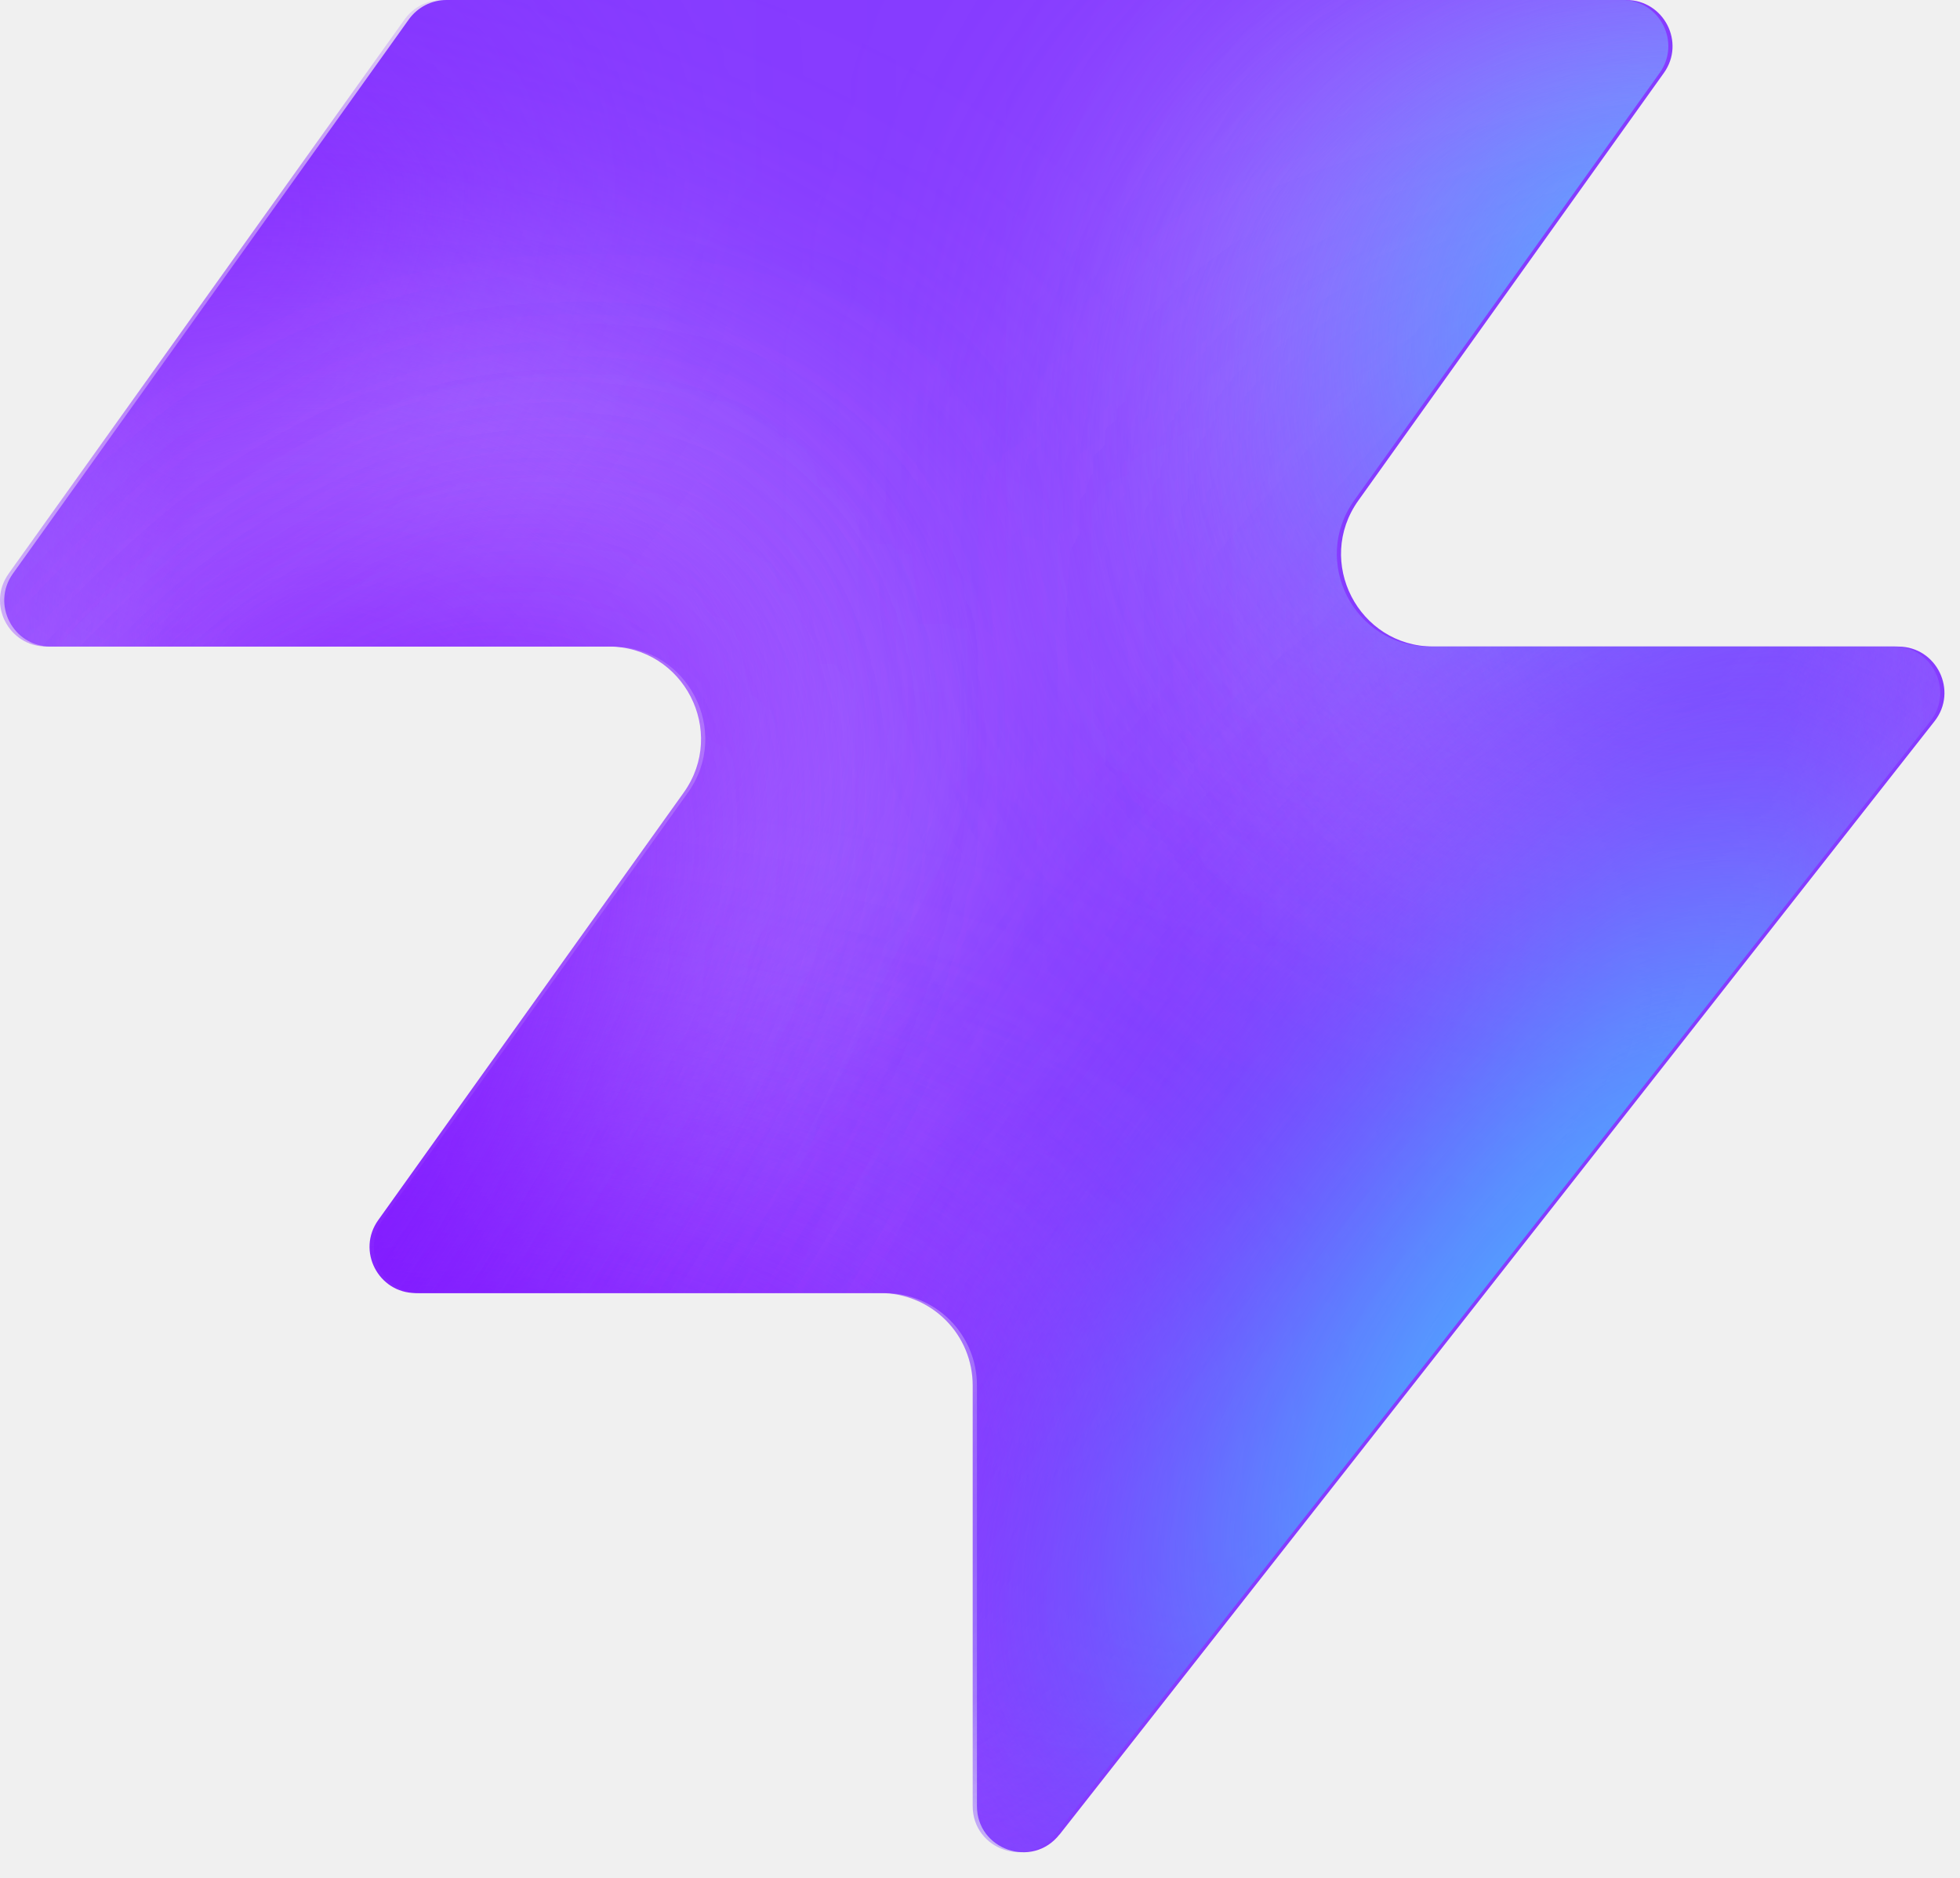
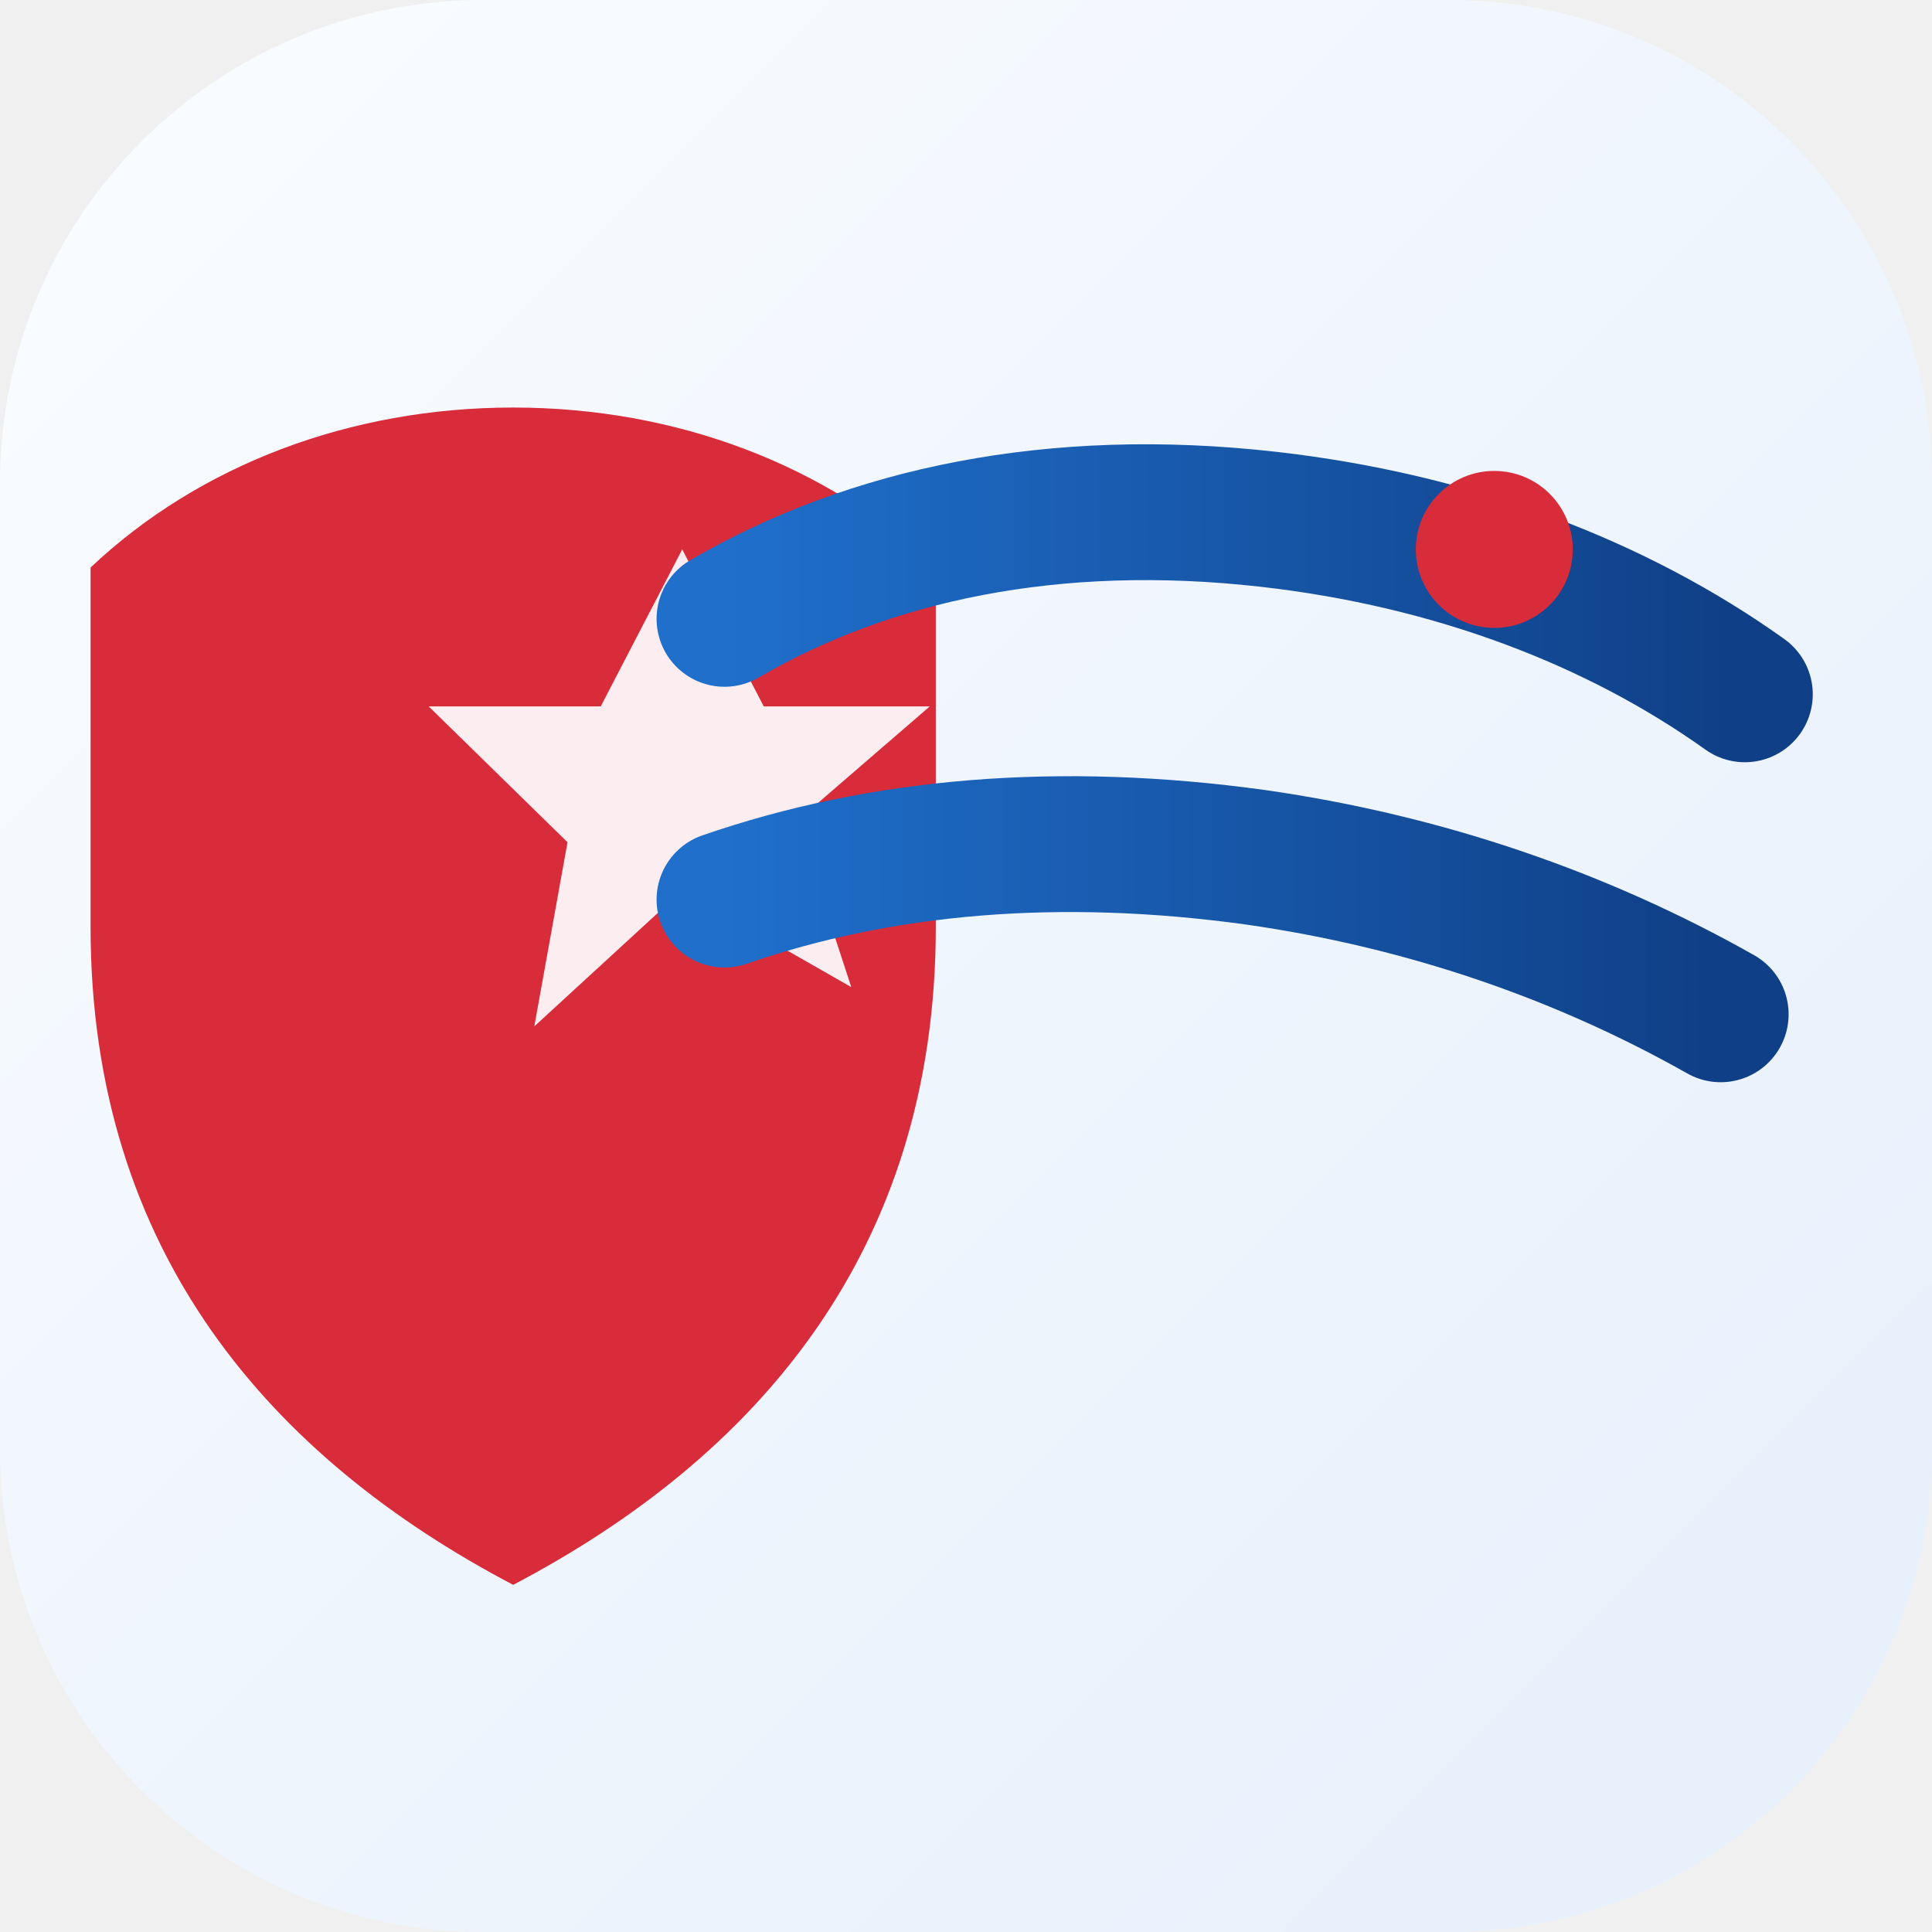
- <svg xmlns="http://www.w3.org/2000/svg" width="48" height="46" fill="none" viewBox="0 0 48 46">
-   <path fill="#863bff" d="M25.946 44.938c-.664.845-2.021.375-2.021-.698V33.937a2.26 2.26 0 0 0-2.262-2.262H10.287c-.92 0-1.456-1.04-.92-1.788l7.48-10.471c1.07-1.497 0-3.578-1.842-3.578H1.237c-.92 0-1.456-1.04-.92-1.788L10.013.474c.214-.297.556-.474.92-.474h28.894c.92 0 1.456 1.04.92 1.788l-7.48 10.471c-1.07 1.498 0 3.579 1.842 3.579h11.377c.943 0 1.473 1.088.89 1.83L25.947 44.94z" style="fill:#863bff;fill:color(display-p3 .525 .23 1);fill-opacity:1" />
-   <mask id="a" width="48" height="46" x="0" y="0" maskUnits="userSpaceOnUse" style="mask-type:alpha">
-     <path fill="#000" d="M25.842 44.938c-.664.844-2.021.375-2.021-.698V33.937a2.26 2.26 0 0 0-2.262-2.262H10.183c-.92 0-1.456-1.04-.92-1.788l7.48-10.471c1.07-1.498 0-3.579-1.842-3.579H1.133c-.92 0-1.456-1.04-.92-1.787L9.91.473c.214-.297.556-.474.92-.474h28.894c.92 0 1.456 1.04.92 1.788l-7.48 10.471c-1.07 1.498 0 3.578 1.842 3.578h11.377c.943 0 1.473 1.088.89 1.832L25.843 44.94z" style="fill:#000;fill-opacity:1" />
-   </mask>
-   <g mask="url(#a)">
-     <g filter="url(#b)">
-       <ellipse cx="5.508" cy="14.704" fill="#ede6ff" rx="5.508" ry="14.704" style="fill:#ede6ff;fill:color(display-p3 .927 .903 1);fill-opacity:1" transform="matrix(.00324 1 1 -.00324 -4.47 31.516)" />
-     </g>
-     <g filter="url(#c)">
-       <ellipse cx="10.399" cy="29.851" fill="#ede6ff" rx="10.399" ry="29.851" style="fill:#ede6ff;fill:color(display-p3 .927 .903 1);fill-opacity:1" transform="matrix(.00324 1 1 -.00324 -39.328 7.883)" />
-     </g>
-     <g filter="url(#d)">
-       <ellipse cx="5.508" cy="30.487" fill="#7e14ff" rx="5.508" ry="30.487" style="fill:#7e14ff;fill:color(display-p3 .492 .077 1);fill-opacity:1" transform="rotate(89.814 -25.913 -14.639)scale(1 -1)" />
-     </g>
-     <g filter="url(#e)">
-       <ellipse cx="5.508" cy="30.599" fill="#7e14ff" rx="5.508" ry="30.599" style="fill:#7e14ff;fill:color(display-p3 .492 .077 1);fill-opacity:1" transform="rotate(89.814 -32.644 -3.334)scale(1 -1)" />
-     </g>
-     <g filter="url(#f)">
-       <ellipse cx="5.508" cy="30.599" fill="#7e14ff" rx="5.508" ry="30.599" style="fill:#7e14ff;fill:color(display-p3 .492 .077 1);fill-opacity:1" transform="matrix(.00324 1 1 -.00324 -34.34 30.47)" />
-     </g>
-     <g filter="url(#g)">
-       <ellipse cx="14.072" cy="22.078" fill="#ede6ff" rx="14.072" ry="22.078" style="fill:#ede6ff;fill:color(display-p3 .927 .903 1);fill-opacity:1" transform="rotate(93.35 24.506 48.493)scale(-1 1)" />
-     </g>
-     <g filter="url(#h)">
-       <ellipse cx="3.47" cy="21.501" fill="#7e14ff" rx="3.47" ry="21.501" style="fill:#7e14ff;fill:color(display-p3 .492 .077 1);fill-opacity:1" transform="rotate(89.009 28.708 47.59)scale(-1 1)" />
-     </g>
-     <g filter="url(#i)">
-       <ellipse cx="3.47" cy="21.501" fill="#7e14ff" rx="3.47" ry="21.501" style="fill:#7e14ff;fill:color(display-p3 .492 .077 1);fill-opacity:1" transform="rotate(89.009 28.708 47.59)scale(-1 1)" />
-     </g>
-     <g filter="url(#j)">
-       <ellipse cx=".387" cy="8.972" fill="#7e14ff" rx="4.407" ry="29.108" style="fill:#7e14ff;fill:color(display-p3 .492 .077 1);fill-opacity:1" transform="rotate(39.51 .387 8.972)" />
-     </g>
-     <g filter="url(#k)">
-       <ellipse cx="47.523" cy="-6.092" fill="#7e14ff" rx="4.407" ry="29.108" style="fill:#7e14ff;fill:color(display-p3 .492 .077 1);fill-opacity:1" transform="rotate(37.892 47.523 -6.092)" />
-     </g>
-     <g filter="url(#l)">
-       <ellipse cx="41.412" cy="6.333" fill="#47bfff" rx="5.971" ry="9.665" style="fill:#47bfff;fill:color(display-p3 .28 .748 1);fill-opacity:1" transform="rotate(37.892 41.412 6.333)" />
-     </g>
-     <g filter="url(#m)">
-       <ellipse cx="-1.879" cy="38.332" fill="#7e14ff" rx="4.407" ry="29.108" style="fill:#7e14ff;fill:color(display-p3 .492 .077 1);fill-opacity:1" transform="rotate(37.892 -1.88 38.332)" />
-     </g>
-     <g filter="url(#n)">
-       <ellipse cx="-1.879" cy="38.332" fill="#7e14ff" rx="4.407" ry="29.108" style="fill:#7e14ff;fill:color(display-p3 .492 .077 1);fill-opacity:1" transform="rotate(37.892 -1.88 38.332)" />
-     </g>
-     <g filter="url(#o)">
-       <ellipse cx="35.651" cy="29.907" fill="#7e14ff" rx="4.407" ry="29.108" style="fill:#7e14ff;fill:color(display-p3 .492 .077 1);fill-opacity:1" transform="rotate(37.892 35.651 29.907)" />
-     </g>
-     <g filter="url(#p)">
-       <ellipse cx="38.418" cy="32.4" fill="#47bfff" rx="5.971" ry="15.297" style="fill:#47bfff;fill:color(display-p3 .28 .748 1);fill-opacity:1" transform="rotate(37.892 38.418 32.4)" />
-     </g>
-   </g>
+ <svg xmlns="http://www.w3.org/2000/svg" viewBox="0 0 64 64" role="img" aria-labelledby="title">
  <defs>
-     <filter id="b" width="60.045" height="41.654" x="-19.77" y="16.149" color-interpolation-filters="sRGB" filterUnits="userSpaceOnUse">
-       <feFlood flood-opacity="0" result="BackgroundImageFix" />
-       <feBlend in="SourceGraphic" in2="BackgroundImageFix" result="shape" />
-       <feGaussianBlur result="effect1_foregroundBlur_2002_17158" stdDeviation="7.659" />
-     </filter>
-     <filter id="c" width="90.34" height="51.437" x="-54.613" y="-7.533" color-interpolation-filters="sRGB" filterUnits="userSpaceOnUse">
-       <feFlood flood-opacity="0" result="BackgroundImageFix" />
-       <feBlend in="SourceGraphic" in2="BackgroundImageFix" result="shape" />
-       <feGaussianBlur result="effect1_foregroundBlur_2002_17158" stdDeviation="7.659" />
-     </filter>
-     <filter id="d" width="79.355" height="29.4" x="-49.64" y="2.03" color-interpolation-filters="sRGB" filterUnits="userSpaceOnUse">
-       <feFlood flood-opacity="0" result="BackgroundImageFix" />
-       <feBlend in="SourceGraphic" in2="BackgroundImageFix" result="shape" />
-       <feGaussianBlur result="effect1_foregroundBlur_2002_17158" stdDeviation="4.596" />
-     </filter>
-     <filter id="e" width="79.579" height="29.4" x="-45.045" y="20.029" color-interpolation-filters="sRGB" filterUnits="userSpaceOnUse">
-       <feFlood flood-opacity="0" result="BackgroundImageFix" />
-       <feBlend in="SourceGraphic" in2="BackgroundImageFix" result="shape" />
-       <feGaussianBlur result="effect1_foregroundBlur_2002_17158" stdDeviation="4.596" />
-     </filter>
-     <filter id="f" width="79.579" height="29.4" x="-43.513" y="21.178" color-interpolation-filters="sRGB" filterUnits="userSpaceOnUse">
-       <feFlood flood-opacity="0" result="BackgroundImageFix" />
-       <feBlend in="SourceGraphic" in2="BackgroundImageFix" result="shape" />
-       <feGaussianBlur result="effect1_foregroundBlur_2002_17158" stdDeviation="4.596" />
-     </filter>
-     <filter id="g" width="74.749" height="58.852" x="15.756" y="-17.901" color-interpolation-filters="sRGB" filterUnits="userSpaceOnUse">
-       <feFlood flood-opacity="0" result="BackgroundImageFix" />
-       <feBlend in="SourceGraphic" in2="BackgroundImageFix" result="shape" />
-       <feGaussianBlur result="effect1_foregroundBlur_2002_17158" stdDeviation="7.659" />
-     </filter>
-     <filter id="h" width="61.377" height="25.362" x="23.548" y="2.284" color-interpolation-filters="sRGB" filterUnits="userSpaceOnUse">
-       <feFlood flood-opacity="0" result="BackgroundImageFix" />
-       <feBlend in="SourceGraphic" in2="BackgroundImageFix" result="shape" />
-       <feGaussianBlur result="effect1_foregroundBlur_2002_17158" stdDeviation="4.596" />
-     </filter>
-     <filter id="i" width="61.377" height="25.362" x="23.548" y="2.284" color-interpolation-filters="sRGB" filterUnits="userSpaceOnUse">
-       <feFlood flood-opacity="0" result="BackgroundImageFix" />
-       <feBlend in="SourceGraphic" in2="BackgroundImageFix" result="shape" />
-       <feGaussianBlur result="effect1_foregroundBlur_2002_17158" stdDeviation="4.596" />
-     </filter>
-     <filter id="j" width="56.045" height="63.649" x="-27.636" y="-22.853" color-interpolation-filters="sRGB" filterUnits="userSpaceOnUse">
-       <feFlood flood-opacity="0" result="BackgroundImageFix" />
-       <feBlend in="SourceGraphic" in2="BackgroundImageFix" result="shape" />
-       <feGaussianBlur result="effect1_foregroundBlur_2002_17158" stdDeviation="4.596" />
-     </filter>
-     <filter id="k" width="54.814" height="64.646" x="20.116" y="-38.415" color-interpolation-filters="sRGB" filterUnits="userSpaceOnUse">
-       <feFlood flood-opacity="0" result="BackgroundImageFix" />
-       <feBlend in="SourceGraphic" in2="BackgroundImageFix" result="shape" />
-       <feGaussianBlur result="effect1_foregroundBlur_2002_17158" stdDeviation="4.596" />
-     </filter>
-     <filter id="l" width="33.541" height="35.313" x="24.641" y="-11.323" color-interpolation-filters="sRGB" filterUnits="userSpaceOnUse">
-       <feFlood flood-opacity="0" result="BackgroundImageFix" />
-       <feBlend in="SourceGraphic" in2="BackgroundImageFix" result="shape" />
-       <feGaussianBlur result="effect1_foregroundBlur_2002_17158" stdDeviation="4.596" />
-     </filter>
-     <filter id="m" width="54.814" height="64.646" x="-29.286" y="6.009" color-interpolation-filters="sRGB" filterUnits="userSpaceOnUse">
-       <feFlood flood-opacity="0" result="BackgroundImageFix" />
-       <feBlend in="SourceGraphic" in2="BackgroundImageFix" result="shape" />
-       <feGaussianBlur result="effect1_foregroundBlur_2002_17158" stdDeviation="4.596" />
-     </filter>
-     <filter id="n" width="54.814" height="64.646" x="-29.286" y="6.009" color-interpolation-filters="sRGB" filterUnits="userSpaceOnUse">
-       <feFlood flood-opacity="0" result="BackgroundImageFix" />
-       <feBlend in="SourceGraphic" in2="BackgroundImageFix" result="shape" />
-       <feGaussianBlur result="effect1_foregroundBlur_2002_17158" stdDeviation="4.596" />
-     </filter>
-     <filter id="o" width="54.814" height="64.646" x="8.244" y="-2.416" color-interpolation-filters="sRGB" filterUnits="userSpaceOnUse">
-       <feFlood flood-opacity="0" result="BackgroundImageFix" />
-       <feBlend in="SourceGraphic" in2="BackgroundImageFix" result="shape" />
-       <feGaussianBlur result="effect1_foregroundBlur_2002_17158" stdDeviation="4.596" />
-     </filter>
-     <filter id="p" width="39.409" height="43.623" x="18.713" y="10.588" color-interpolation-filters="sRGB" filterUnits="userSpaceOnUse">
-       <feFlood flood-opacity="0" result="BackgroundImageFix" />
-       <feBlend in="SourceGraphic" in2="BackgroundImageFix" result="shape" />
-       <feGaussianBlur result="effect1_foregroundBlur_2002_17158" stdDeviation="4.596" />
-     </filter>
+     <linearGradient id="bg" x1="10%" x2="90%" y1="10%" y2="90%">
+       <stop offset="0%" stop-color="#f8fbff" />
+       <stop offset="100%" stop-color="#e7f0fb" />
+     </linearGradient>
+     <linearGradient id="blue" x1="0%" x2="100%" y1="50%" y2="50%">
+       <stop offset="0%" stop-color="#1f6fcb" />
+       <stop offset="100%" stop-color="#0f3f86" />
+     </linearGradient>
  </defs>
+   <rect width="64" height="64" rx="16" fill="url(#bg)" />
+   <path d="M17 13.5c5.4 0 10.4 1.9 14 5.3v11.9c0 10.8-6 17.6-14 21.8-8-4.2-14-11-14-21.8V18.8c3.6-3.4 8.6-5.3 14-5.3Z" fill="#d82c3a" />
+   <path d="M14.2 23.4h5.7l2.7-5.2 2.7 5.2h5.5l-4.4 3.8 1.8 5.5-5.6-3.2-4.9 4.5 1.1-6.1-4.6-4.5Z" fill="#ffffff" opacity="0.92" />
+   <path d="M24 20.5c4.8-2.8 10.9-4.1 18-3.3 6.2.7 11.6 2.8 15.8 5.8" fill="none" stroke="url(#blue)" stroke-linecap="round" stroke-width="4.5" />
+   <path d="M24 29.8c5.2-1.8 11.1-2.3 17.6-1.4 5.6.8 10.8 2.6 15.4 5.2" fill="none" stroke="url(#blue)" stroke-linecap="round" stroke-width="4.5" />
+   <circle cx="49.5" cy="18.2" r="2.6" fill="#d82c3a" />
</svg>
